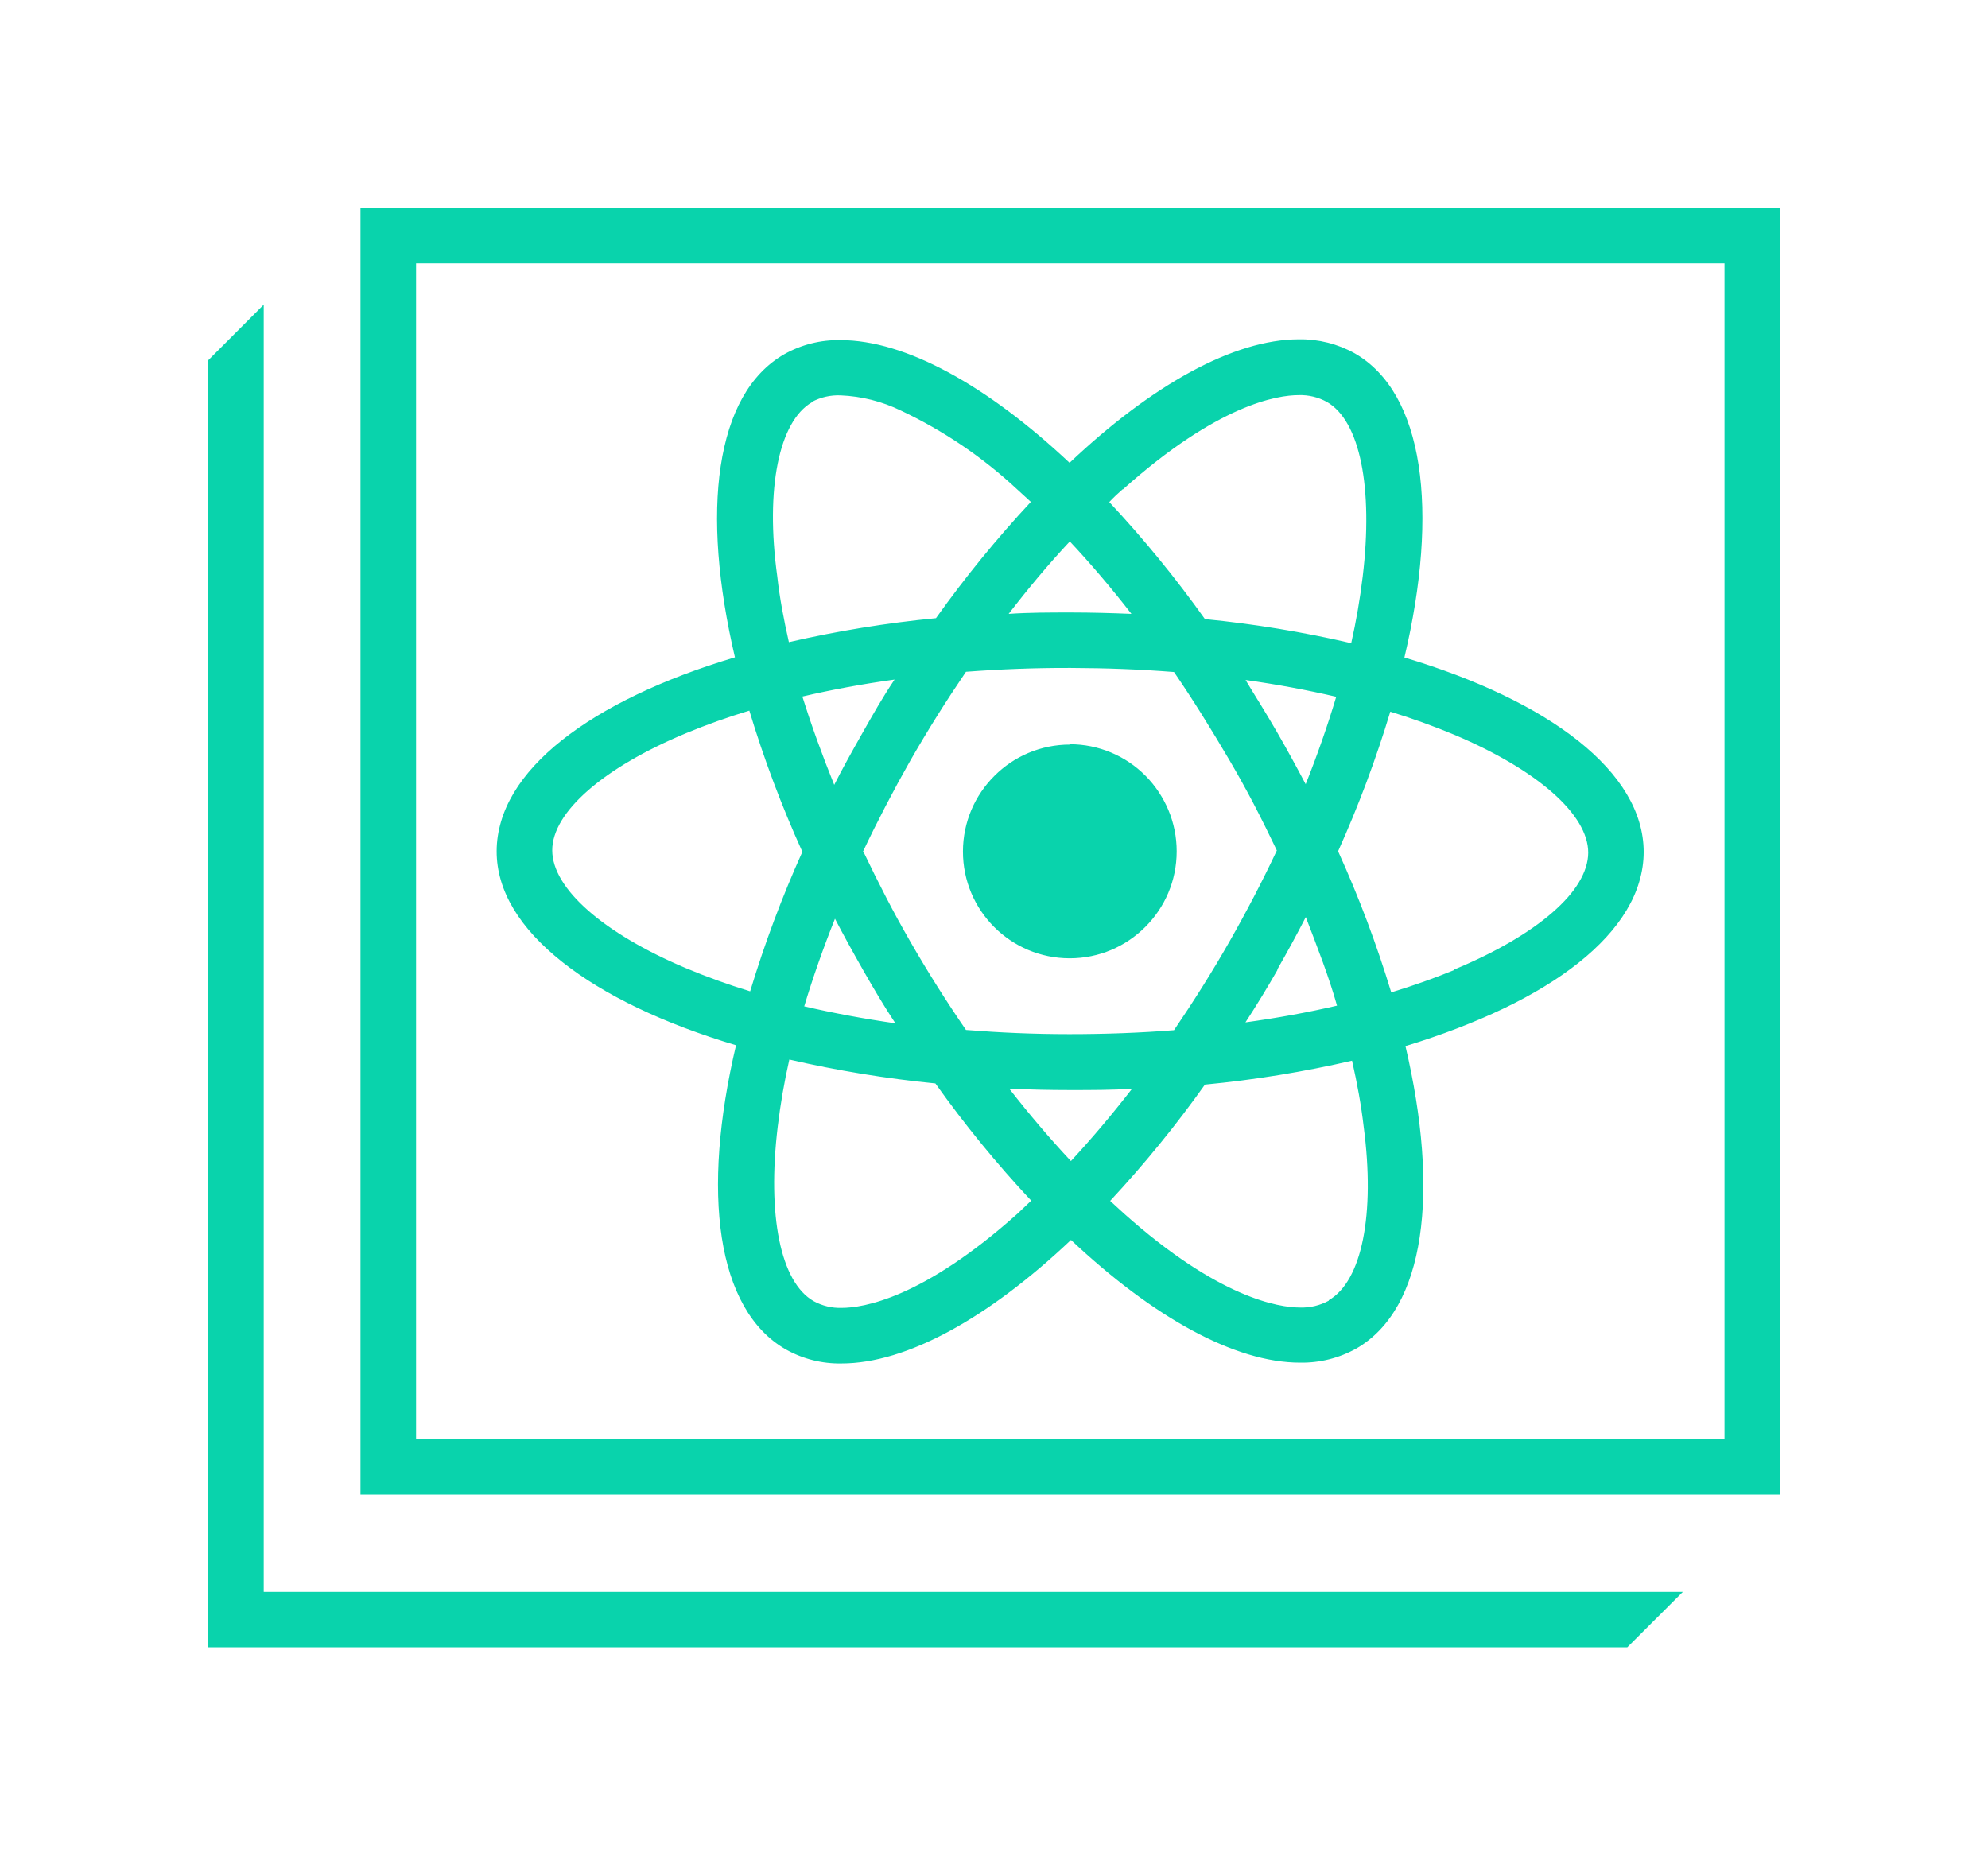
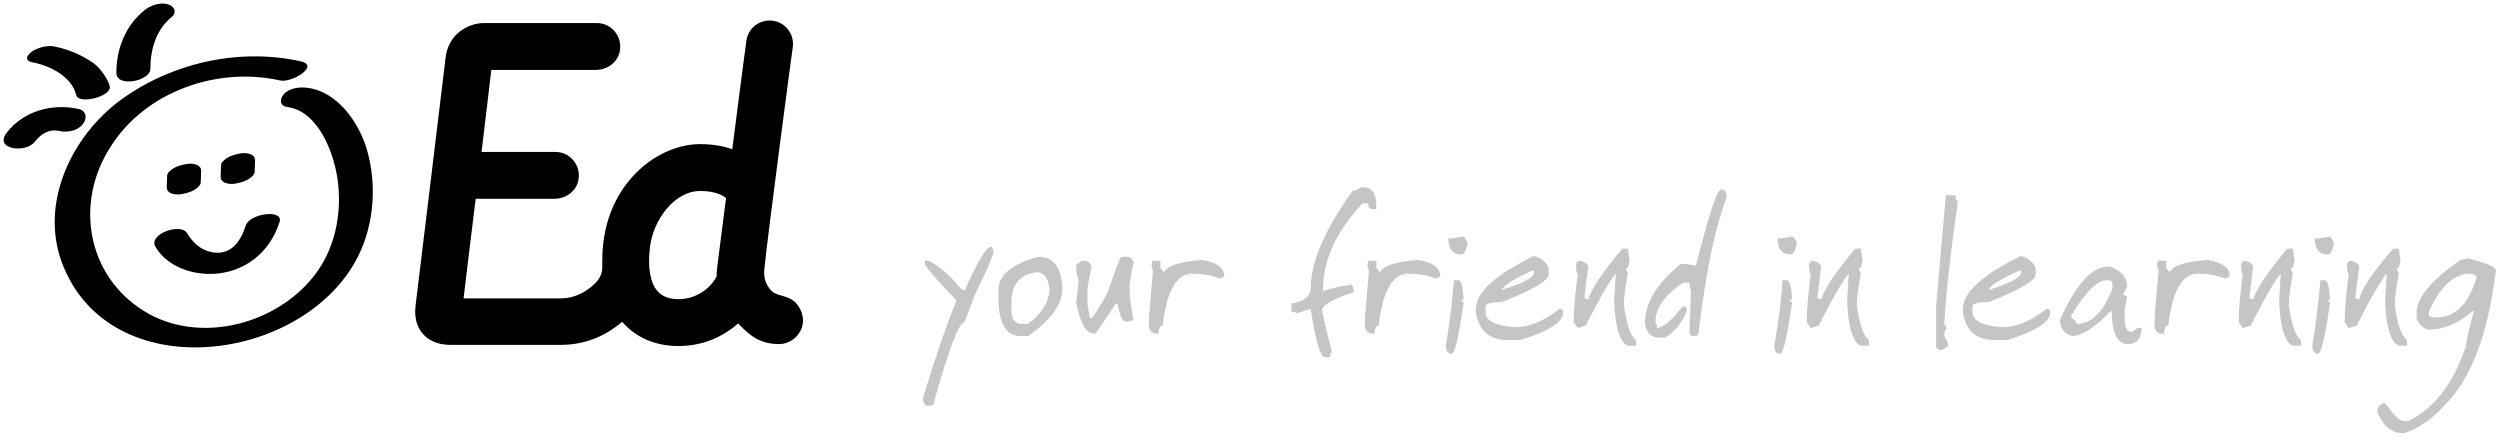
- <svg xmlns="http://www.w3.org/2000/svg" viewBox="0 0 170.96 159.93">
-   <defs>
-     <style>.cls-1{fill:#09d3ac;}</style>
-   </defs>
-   <path class="cls-1" d="M141.35,73.27c0-6.89-8.11-13-20.58-16.73,3-12.67,1.69-22.75-4.28-26.16a9.55,9.55,0,0,0-4.79-1.2c-5.57,0-12.61,3.89-19.72,10.62-7.11-6.68-14.13-10.55-19.69-10.55a9.46,9.46,0,0,0-4.86,1.22c-5.94,3.42-7.17,13.44-4.21,26.05-12.41,3.71-20.48,9.77-20.5,16.63s8.12,13,20.59,16.72c-3,12.68-1.7,22.75,4.28,26.16a9.41,9.41,0,0,0,4.78,1.2c5.58,0,12.62-3.89,19.73-10.62,7.1,6.68,14.12,10.55,19.69,10.55a9.59,9.59,0,0,0,4.86-1.22c5.94-3.42,7.16-13.44,4.21-26C133.27,86.18,141.34,80.12,141.35,73.27ZM96.56,42.06c8.19-7.33,13.31-8.12,15.13-8.12h0a4.71,4.71,0,0,1,2.42.58c2.86,1.63,4,7.38,3.09,15a56.73,56.73,0,0,1-1,5.79,97.7,97.7,0,0,0-12.58-2.07,98.47,98.47,0,0,0-8.24-10.08C95.75,42.79,96.15,42.42,96.56,42.06ZM71.77,78.94c.78,1.5,1.61,3,2.47,4.51S76,86.49,77,88c-2.71-.39-5.34-.88-7.84-1.46C69.86,84,70.75,81.5,71.77,78.94ZM69,59.9c2.53-.59,5.18-1.08,7.93-1.46-1,1.48-1.86,3-2.76,4.59s-1.69,3-2.46,4.52Q70.18,63.65,69,59.9Zm5.21,13.34q1.86-3.93,4.09-7.86c1.5-2.62,3.11-5.17,4.77-7.61,2.91-.22,5.91-.34,9-.33s6,.12,8.89.35c1.66,2.42,3.25,5,4.75,7.55s2.88,5.22,4.12,7.83c-1.23,2.62-2.6,5.25-4.08,7.85s-3.11,5.18-4.77,7.62c-2.91.23-5.91.34-9,.34s-6-.13-8.89-.36c-1.66-2.42-3.26-4.94-4.76-7.55S75.5,75.85,74.25,73.24Zm32.86-14.77c2.72.38,5.35.87,7.84,1.45-.74,2.47-1.62,5-2.64,7.55-.79-1.5-1.61-3-2.48-4.51S108,59.93,107.11,58.47Zm2.76,24.92q1.29-2.27,2.46-4.53c1,2.6,2,5.16,2.7,7.66-2.52.59-5.17,1.07-7.92,1.45Q108.52,85.75,109.87,83.39ZM92,46.56c1.8,1.92,3.57,4,5.3,6.23-1.71-.07-3.46-.12-5.23-.12s-3.58,0-5.33.12C88.45,50.57,90.2,48.48,92,46.56Zm-22.18-12A4.82,4.82,0,0,1,72.29,34a13.11,13.11,0,0,1,5.19,1.31,39.07,39.07,0,0,1,10,6.78l1.17,1.07a98.49,98.49,0,0,0-8.16,10,98.88,98.88,0,0,0-12.65,2.06c-.44-1.94-.8-3.84-1-5.67C65.8,42,67,36.24,69.81,34.6ZM64.53,85.26a58.75,58.75,0,0,1-5.54-2c-7.1-3-11.5-6.85-11.5-10.14S51.91,66,59,63.05a57.63,57.63,0,0,1,5.44-1.94A97.93,97.93,0,0,0,69,73.25,98.72,98.72,0,0,0,64.53,85.26Zm23,19.1c-8.19,7.33-13.31,8.11-15.14,8.11a4.69,4.69,0,0,1-2.42-.58c-2.86-1.63-4-7.38-3.09-15a56.07,56.07,0,0,1,1-5.78,99.51,99.51,0,0,0,12.58,2.06,97.17,97.17,0,0,0,8.24,10.08Zm4.57-4.51c-1.8-1.92-3.57-4-5.31-6.23,1.72.08,3.47.12,5.24.12s3.58,0,5.33-.11C95.63,95.85,93.87,97.93,92.09,99.85Zm22.18,12a4.82,4.82,0,0,1-2.48.59c-1.82,0-7-.8-15.16-8.1l-1.17-1.07a98.44,98.44,0,0,0,8.15-10,97,97,0,0,0,12.66-2.06c.44,1.94.79,3.84,1,5.67C118.27,104.42,117.12,110.18,114.27,111.81Zm10.8-28.44c-1.71.7-3.52,1.35-5.44,1.93a98.54,98.54,0,0,0-4.57-12.14,98.1,98.1,0,0,0,4.49-12,58.75,58.75,0,0,1,5.54,2c7.09,3,11.5,6.85,11.49,10.14S132.17,80.42,125.07,83.37ZM92,82.39a9.18,9.18,0,1,0-9.17-9.19A9.17,9.17,0,0,0,92,82.39ZM31,17.88V128.53H153.07V17.88ZM148.3,123.77H35.78V22.65H148.3Zm-85-33.9c-3,12.68-1.7,22.75,4.28,26.16a9.41,9.41,0,0,0,4.78,1.2c5.58,0,12.62-3.89,19.73-10.62,7.1,6.68,14.12,10.55,19.69,10.55a9.59,9.59,0,0,0,4.86-1.22c5.94-3.42,7.16-13.44,4.21-26,12.41-3.72,20.48-9.78,20.49-16.63s-8.11-13-20.58-16.73c3-12.67,1.69-22.75-4.28-26.16a9.55,9.55,0,0,0-4.79-1.2c-5.57,0-12.61,3.89-19.72,10.62-7.11-6.68-14.13-10.55-19.69-10.55a9.46,9.46,0,0,0-4.86,1.22c-5.94,3.42-7.17,13.44-4.21,26.05-12.41,3.71-20.48,9.77-20.5,16.63S50.84,86.13,63.31,89.87Zm24.21,14.49c-8.19,7.33-13.31,8.11-15.14,8.11a4.69,4.69,0,0,1-2.42-.58c-2.86-1.63-4-7.38-3.09-15a56.07,56.07,0,0,1,1-5.78,99.51,99.51,0,0,0,12.58,2.06,97.17,97.17,0,0,0,8.24,10.08Zm24.79-36.89c-.79-1.5-1.61-3-2.48-4.51s-1.8-3-2.72-4.49c2.72.38,5.35.87,7.84,1.45C114.21,62.39,113.33,64.92,112.31,67.47Zm2.72,19c-2.52.59-5.17,1.07-7.92,1.45q1.41-2.22,2.76-4.58t2.46-4.53C113.37,81.46,114.28,84,115,86.52Zm-5.21-13.35c-1.23,2.62-2.6,5.25-4.08,7.85s-3.11,5.18-4.77,7.62c-2.91.23-5.91.34-9,.34s-6-.13-8.89-.36c-1.66-2.42-3.26-4.94-4.76-7.55s-2.87-5.22-4.12-7.83q1.86-3.93,4.09-7.86c1.5-2.62,3.11-5.17,4.77-7.61,2.91-.22,5.91-.34,9-.33s6,.12,8.89.35c1.66,2.42,3.25,5,4.75,7.55S108.58,70.56,109.82,73.17ZM77,88c-2.71-.39-5.34-.88-7.84-1.46.74-2.46,1.63-5,2.65-7.55.78,1.5,1.61,3,2.47,4.51S76,86.49,77,88ZM74.21,63c-.87,1.5-1.69,3-2.46,4.52Q70.18,63.65,69,59.9c2.53-.59,5.18-1.08,7.93-1.46C76,59.92,75.11,61.45,74.21,63ZM92.09,99.85c-1.8-1.92-3.57-4-5.31-6.23,1.72.08,3.47.12,5.24.12s3.58,0,5.33-.11C95.63,95.85,93.87,97.93,92.09,99.85Zm22.18,12a4.82,4.82,0,0,1-2.48.59c-1.82,0-7-.8-15.16-8.1l-1.17-1.07a98.44,98.44,0,0,0,8.15-10,97,97,0,0,0,12.66-2.06c.44,1.94.79,3.84,1,5.67C118.27,104.42,117.12,110.18,114.27,111.81Zm5.28-50.66a58.75,58.75,0,0,1,5.54,2c7.09,3,11.5,6.85,11.49,10.14s-4.41,7.16-11.51,10.11c-1.71.7-3.52,1.35-5.44,1.93a98.54,98.54,0,0,0-4.57-12.14A98.1,98.1,0,0,0,119.55,61.15Zm-23-19.09c8.19-7.33,13.31-8.12,15.13-8.12h0a4.71,4.71,0,0,1,2.42.58c2.86,1.63,4,7.38,3.09,15a56.73,56.73,0,0,1-1,5.79,97.7,97.7,0,0,0-12.58-2.07,98.47,98.47,0,0,0-8.24-10.08C95.75,42.79,96.15,42.42,96.56,42.06ZM92,46.56c1.8,1.92,3.57,4,5.3,6.23-1.71-.07-3.46-.12-5.23-.12s-3.58,0-5.33.12C88.45,50.57,90.2,48.48,92,46.56Zm-22.18-12A4.82,4.82,0,0,1,72.29,34a13.11,13.11,0,0,1,5.19,1.31,39.07,39.07,0,0,1,10,6.78l1.17,1.07a98.49,98.49,0,0,0-8.16,10,98.88,98.88,0,0,0-12.65,2.06c-.44-1.94-.8-3.84-1-5.67C65.8,42,67,36.24,69.81,34.6ZM59,63.05a57.63,57.63,0,0,1,5.44-1.94A97.93,97.93,0,0,0,69,73.25a98.72,98.72,0,0,0-4.49,12,58.75,58.75,0,0,1-5.54-2c-7.1-3-11.5-6.85-11.5-10.14S51.91,66,59,63.05Zm33,1a9.18,9.18,0,1,0,9.17,9.19A9.17,9.17,0,0,0,92,64Zm0,0a9.18,9.18,0,1,0,9.17,9.19A9.17,9.17,0,0,0,92,64Zm0,0a9.18,9.18,0,1,0,9.17,9.19A9.17,9.17,0,0,0,92,64Zm49.35,9.24c0-6.89-8.11-13-20.58-16.73,3-12.67,1.69-22.75-4.28-26.16a9.55,9.55,0,0,0-4.79-1.2c-5.57,0-12.61,3.89-19.72,10.62-7.11-6.68-14.13-10.55-19.69-10.55a9.46,9.46,0,0,0-4.86,1.22c-5.94,3.42-7.17,13.44-4.21,26.05-12.41,3.71-20.48,9.77-20.5,16.63s8.12,13,20.59,16.72c-3,12.68-1.7,22.75,4.28,26.16a9.41,9.41,0,0,0,4.78,1.2c5.58,0,12.62-3.89,19.73-10.62,7.1,6.68,14.12,10.55,19.69,10.55a9.59,9.59,0,0,0,4.86-1.22c5.94-3.42,7.16-13.44,4.21-26C133.27,86.18,141.34,80.12,141.35,73.27ZM96.56,42.06c8.19-7.33,13.31-8.12,15.13-8.12h0a4.71,4.71,0,0,1,2.42.58c2.86,1.63,4,7.38,3.09,15a56.73,56.73,0,0,1-1,5.79,97.7,97.7,0,0,0-12.58-2.07,98.47,98.47,0,0,0-8.24-10.08C95.75,42.79,96.15,42.42,96.56,42.06ZM71.77,78.94c.78,1.5,1.61,3,2.47,4.51S76,86.49,77,88c-2.71-.39-5.34-.88-7.84-1.46C69.86,84,70.75,81.5,71.77,78.94ZM69,59.9c2.53-.59,5.18-1.08,7.93-1.46-1,1.48-1.86,3-2.76,4.59s-1.69,3-2.46,4.52Q70.18,63.65,69,59.9Zm5.21,13.34q1.86-3.93,4.09-7.86c1.5-2.62,3.11-5.17,4.77-7.61,2.91-.22,5.91-.34,9-.33s6,.12,8.89.35c1.66,2.42,3.25,5,4.75,7.55s2.88,5.22,4.12,7.83c-1.23,2.62-2.6,5.25-4.08,7.85s-3.11,5.18-4.77,7.62c-2.91.23-5.91.34-9,.34s-6-.13-8.89-.36c-1.66-2.42-3.26-4.94-4.76-7.55S75.5,75.85,74.25,73.24Zm32.86-14.77c2.72.38,5.35.87,7.84,1.45-.74,2.47-1.62,5-2.64,7.55-.79-1.5-1.61-3-2.48-4.51S108,59.93,107.11,58.47Zm2.76,24.92q1.29-2.27,2.46-4.53c1,2.6,2,5.16,2.7,7.66-2.52.59-5.17,1.07-7.92,1.45Q108.52,85.75,109.87,83.39ZM92,46.56c1.8,1.92,3.57,4,5.3,6.23-1.71-.07-3.46-.12-5.23-.12s-3.58,0-5.33.12C88.45,50.57,90.2,48.48,92,46.56Zm-22.18-12A4.82,4.82,0,0,1,72.29,34a13.11,13.11,0,0,1,5.19,1.31,39.07,39.07,0,0,1,10,6.78l1.17,1.07a98.49,98.49,0,0,0-8.16,10,98.88,98.88,0,0,0-12.65,2.06c-.44-1.94-.8-3.84-1-5.67C65.8,42,67,36.24,69.81,34.6ZM64.53,85.26a58.75,58.75,0,0,1-5.54-2c-7.1-3-11.5-6.85-11.5-10.14S51.91,66,59,63.05a57.63,57.63,0,0,1,5.44-1.94A97.93,97.93,0,0,0,69,73.25,98.72,98.72,0,0,0,64.53,85.26Zm23,19.1c-8.19,7.33-13.31,8.11-15.14,8.11a4.69,4.69,0,0,1-2.42-.58c-2.86-1.63-4-7.38-3.09-15a56.07,56.07,0,0,1,1-5.78,99.51,99.51,0,0,0,12.58,2.06,97.17,97.17,0,0,0,8.24,10.08Zm4.57-4.51c-1.8-1.92-3.57-4-5.31-6.23,1.72.08,3.47.12,5.24.12s3.58,0,5.33-.11C95.63,95.85,93.87,97.93,92.09,99.85Zm22.18,12a4.82,4.82,0,0,1-2.48.59c-1.82,0-7-.8-15.16-8.1l-1.17-1.07a98.44,98.44,0,0,0,8.15-10,97,97,0,0,0,12.66-2.06c.44,1.94.79,3.84,1,5.67C118.27,104.42,117.12,110.18,114.27,111.81Zm10.8-28.44c-1.71.7-3.52,1.35-5.44,1.93a98.54,98.54,0,0,0-4.57-12.14,98.1,98.1,0,0,0,4.49-12,58.75,58.75,0,0,1,5.54,2c7.09,3,11.5,6.85,11.49,10.14S132.17,80.42,125.07,83.37ZM92,82.39a9.18,9.18,0,1,0-9.17-9.19A9.17,9.17,0,0,0,92,82.39Zm-69.32,54.5V26.2L17.89,31V141.66H139.94l4.78-4.77Z" />
+ <svg xmlns="http://www.w3.org/2000/svg" role="img" viewBox="0 0 187 33">
+   <g id="logoIcon">
+     <path d="M57.784,21.822 C57.112,21.209 57.142,20.479 57.171,20.157 C57.434,17.47 59.274,3.652 59.303,3.506 C59.42,2.542 58.748,1.665 57.784,1.548 C56.82,1.431 55.944,2.103 55.827,3.067 C55.769,3.418 55.33,6.836 54.775,11.16 C54.103,10.926 53.315,10.78 52.38,10.78 C49.254,10.78 45.69,13.526 45.135,18.112 C45.047,18.755 45.047,19.369 45.047,19.894 C45.076,20.362 44.901,20.8 44.58,21.121 C44.054,21.676 43.148,22.319 41.921,22.319 L34.676,22.319 C34.852,20.829 35.202,17.908 35.582,14.87 L41.483,14.87 C42.447,14.87 43.294,14.139 43.294,13.175 C43.324,12.182 42.535,11.364 41.542,11.364 L36.02,11.364 C36.342,8.647 36.634,6.252 36.751,5.229 L44.58,5.229 C45.544,5.229 46.391,4.499 46.391,3.535 C46.42,2.542 45.631,1.724 44.638,1.724 L36.225,1.724 C34.939,1.724 33.537,2.6 33.333,4.294 C33.245,5.083 31.142,22.378 31.083,22.874 C31.054,23.196 30.937,24.189 31.638,24.978 C31.96,25.357 32.602,25.796 33.683,25.796 L41.951,25.796 C43.996,25.796 45.515,24.948 46.537,24.072 L46.566,24.101 C47.589,25.27 49.049,25.883 50.744,25.883 C52.584,25.883 54.103,25.182 55.213,24.189 C56.207,25.27 57.025,25.737 58.281,25.737 C59.654,25.737 60.764,24.072 59.537,22.67 C59.011,22.085 58.193,22.173 57.784,21.822 Z M50.744,22.378 C50.043,22.378 49.546,22.173 49.196,21.793 C48.64,21.18 48.436,20.011 48.611,18.521 C48.845,16.476 50.422,14.285 52.38,14.285 C53.431,14.285 54.016,14.578 54.308,14.811 C53.957,17.499 53.694,19.661 53.636,20.099 C53.607,20.274 53.607,20.449 53.607,20.654 C53.344,21.267 52.321,22.378 50.744,22.378 Z" />
+     <g transform="translate(4.089888, 4.089888)">
+       <path d="M18.404,0.497 C13.789,-0.526 8.735,0.613 4.937,3.389 C1.285,6.076 -1.11,11.043 0.526,15.512 C4.031,25.007 18.667,23.108 22.699,15.074 C23.897,12.679 24.101,9.728 23.371,7.157 C22.787,5.112 21.18,2.775 18.93,2.483 C18.346,2.396 17.557,2.483 17.148,2.951 C16.827,3.301 16.798,3.827 17.411,3.915 C19.719,4.236 20.858,7.303 21.151,9.261 C21.501,11.627 21.063,14.169 19.69,16.155 C16.915,20.128 10.867,21.793 6.661,19.164 C2.396,16.506 1.49,11.043 4.178,6.894 C6.778,2.746 12.182,0.876 16.856,1.928 C17.733,2.133 19.865,0.818 18.404,0.497 L18.404,0.497 Z" />
+     </g>
+     <g transform="translate(12.26966, 11.97753)">
+       <path d="M0.234,1.169 C0.234,1.431 0.204,1.724 0.204,1.987 C0.204,2.22 0.263,2.337 0.467,2.454 C0.701,2.571 1.052,2.6 1.315,2.542 C1.636,2.483 1.987,2.396 2.279,2.22 C2.454,2.103 2.746,1.899 2.746,1.665 C2.746,1.402 2.775,1.11 2.775,0.847 C2.775,0.613 2.717,0.497 2.512,0.38 C2.279,0.263 1.928,0.234 1.665,0.292 C1.344,0.351 0.993,0.438 0.701,0.613 C0.526,0.73 0.234,0.935 0.234,1.169 L0.234,1.169 Z" />
+     </g>
+     <g transform="translate(16.35955, 11.39326)">
+       <path d="M0.175,0.964 C0.175,1.227 0.146,1.519 0.146,1.782 C0.146,2.016 0.204,2.133 0.409,2.249 C0.643,2.366 0.993,2.396 1.256,2.337 C1.578,2.279 1.928,2.191 2.22,2.016 C2.396,1.899 2.688,1.694 2.688,1.461 C2.688,1.198 2.717,0.906 2.717,0.643 C2.717,0.409 2.658,0.292 2.454,0.175 C2.22,0.058 1.87,0.029 1.607,0.088 C1.285,0.146 0.935,0.234 0.643,0.409 C0.467,0.526 0.175,0.73 0.175,0.964 L0.175,0.964 Z" />
+     </g>
+     <g transform="translate(11.39326, 15.77528)">
+       <path d="M0.234,2.688 C1.198,4.324 3.389,4.937 5.2,4.645 C7.333,4.294 8.881,2.834 9.524,0.818 C9.816,-0.146 7.274,0.175 6.982,1.11 C6.602,2.308 5.872,3.33 4.499,3.097 C3.652,2.951 3.038,2.396 2.6,1.665 C2.133,0.876 -0.321,1.724 0.234,2.688 L0.234,2.688 Z" />
+     </g>
+     <g transform="translate(0, 7.88764)">
+       <path d="M5.872,0.263 C3.915,-0.175 1.753,0.409 0.497,2.045 C-0.467,3.301 1.928,3.593 2.6,2.717 C3.038,2.162 3.622,1.753 4.382,1.899 C4.996,2.045 5.755,1.928 6.164,1.431 C6.544,1.022 6.485,0.38 5.872,0.263 L5.872,0.263 Z" />
+     </g>
+     <g transform="translate(1.752809, 3.213483)">
+       <path d="M6.456,3.243 C6.31,2.658 5.726,1.87 5.258,1.519 C4.382,0.906 3.36,0.467 2.308,0.263 C1.753,0.146 0.935,0.38 0.526,0.73 C0.117,1.081 0.204,1.373 0.73,1.461 C1.957,1.694 3.622,2.512 3.944,3.885 C4.09,4.645 6.631,4.002 6.456,3.243 L6.456,3.243 Z" />
+     </g>
+     <g transform="translate(8.47191, 0)">
+       <path d="M2.775,5.171 C2.775,3.71 3.184,2.249 4.353,1.285 C4.791,0.935 4.587,0.467 4.09,0.321 C3.506,0.146 2.746,0.409 2.308,0.789 C0.906,1.928 0.234,3.652 0.234,5.434 C0.204,6.573 2.746,6.076 2.775,5.171 L2.775,5.171 Z" />
+     </g>
+   </g>
+   <g id="logoText-0" transform="translate(69, 14)" fill="#C4C5C5">
+     <path d="M5.204,4.478 L5.325,4.781 C5.325,5.023 4.841,6.172 3.873,8.169 L3.147,10.106 C2.723,10.106 1.997,12.042 0.908,15.915 C0.908,16.157 0.787,16.338 0.605,16.338 L0.182,16.338 C0.182,16.217 0.121,16.096 0,15.915 C0.847,13.071 1.694,10.59 2.542,8.472 C1.392,7.262 0.545,6.354 0.182,5.809 L0.182,5.507 L0.484,5.507 C1.271,5.93 2.057,6.596 2.844,7.564 L3.147,7.746 C4.115,5.567 4.781,4.478 5.083,4.478 L5.204,4.478 Z" id="Shape1" />
+     <path d="M8.714,5.204 C9.743,5.204 10.348,5.93 10.469,7.443 L10.469,7.564 C10.469,8.774 9.622,9.924 7.927,11.134 L7.322,11.134 C6.233,11.134 5.688,10.166 5.688,8.29 L5.688,7.564 C5.749,6.535 6.777,5.688 8.714,5.204 Z M6.656,9.198 C6.656,9.743 6.838,10.106 7.262,10.227 L7.867,10.227 C8.774,9.622 9.319,8.835 9.501,7.867 C9.501,6.959 9.198,6.475 8.653,6.354 C7.322,6.475 6.656,7.262 6.656,8.593 L6.656,9.198 Z" id="Shape2" />
+     <path d="M15.068,5.204 L15.37,5.204 C15.491,5.204 15.673,5.325 15.794,5.628 C15.612,6.414 15.491,7.08 15.491,7.564 C15.491,8.23 15.612,9.016 15.794,9.924 L15.491,10.045 L15.189,10.045 C14.947,10.045 14.765,9.622 14.584,8.714 L14.463,8.714 L12.95,10.953 L12.829,10.953 C12.224,10.953 11.8,10.166 11.497,8.593 C11.618,7.746 11.679,7.201 11.679,6.959 C11.497,6.414 11.497,6.051 11.497,5.809 L11.921,5.507 L12.224,5.507 C12.345,5.507 12.526,5.628 12.647,5.93 C12.466,6.898 12.345,7.443 12.345,7.564 L12.345,8.774 L12.526,9.803 L12.647,9.803 C12.768,9.682 13.192,9.077 13.797,7.988 C13.978,7.443 14.281,6.656 14.705,5.507 C14.765,5.265 14.886,5.204 15.068,5.204 Z" id="Shape3" />
+     <path d="M17.186,5.507 L17.791,5.507 C17.791,5.93 17.791,6.112 17.851,6.112 L18.093,6.354 C18.275,5.87 19.243,5.567 20.937,5.446 C22.027,5.628 22.571,6.051 22.571,6.656 L22.269,6.838 C21.603,6.596 20.937,6.475 20.332,6.475 C19.062,6.354 18.275,7.685 17.972,10.348 C17.791,10.348 17.67,10.529 17.67,10.953 L17.367,10.953 C17.246,10.953 17.065,10.832 16.944,10.529 L16.944,9.924 C16.944,9.561 17.065,8.29 17.246,6.233 L17.125,5.93 C17.186,5.749 17.186,5.567 17.186,5.507 Z" id="Shape" />
+     <path d="M32.798,0 L32.919,0 C33.585,0 33.948,0.424 33.948,1.331 L33.948,1.634 L33.645,1.634 C33.464,1.634 33.343,1.513 33.343,1.21 L32.919,1.21 C30.922,3.328 29.954,5.507 29.954,7.746 L30.075,7.746 C30.983,7.443 31.709,7.322 32.132,7.322 L32.253,7.625 L32.253,7.867 C30.68,8.351 29.893,8.835 29.893,9.198 C29.893,9.319 30.135,10.408 30.619,12.284 C30.498,12.466 30.498,12.647 30.498,12.708 L30.075,12.708 C29.772,12.708 29.409,11.497 29.046,9.137 C28.865,9.137 28.502,9.258 28.017,9.44 C27.836,9.319 27.654,9.319 27.594,9.319 L27.594,8.714 C28.562,8.532 29.046,8.169 29.046,7.504 C29.046,5.628 30.075,3.207 32.193,0.242 C32.374,0.303 32.556,0.182 32.798,0 Z" id="Shape4" />
+     <path d="M33.343,5.507 L33.948,5.507 C33.948,5.93 33.948,6.112 34.008,6.112 L34.25,6.354 C34.432,5.87 35.4,5.567 37.094,5.446 C38.184,5.628 38.728,6.051 38.728,6.656 L38.426,6.838 C37.76,6.596 37.094,6.475 36.489,6.475 C35.218,6.354 34.432,7.685 34.129,10.348 C33.948,10.348 33.827,10.529 33.827,10.953 L33.524,10.953 C33.403,10.953 33.222,10.832 33.101,10.529 L33.101,9.924 C33.101,9.561 33.222,8.29 33.403,6.233 L33.282,5.93 C33.282,5.749 33.343,5.567 33.343,5.507 Z" id="Shape12" />
+     <path d="M39.757,6.959 L40.059,6.959 C40.302,6.959 40.423,7.443 40.483,8.411 L40.302,8.411 C40.302,8.532 40.362,8.593 40.483,8.593 C40.12,11.195 39.817,12.466 39.575,12.466 C39.333,12.466 39.152,12.284 39.152,11.861 C39.454,10.045 39.636,8.411 39.757,6.959 Z M40.483,3.691 L40.786,4.115 C40.665,4.72 40.544,5.023 40.362,5.023 L40.241,5.023 C39.636,5.023 39.333,4.599 39.333,3.812 C39.394,3.873 39.817,3.812 40.483,3.691 Z" id="Shape13" />
+     <path d="M45.748,5.144 C46.353,5.325 46.716,5.688 46.837,6.051 L46.837,6.535 C46.837,6.959 45.687,7.685 43.327,8.593 C42.541,8.593 42.117,8.714 42.117,8.895 L42.117,9.379 C42.117,9.985 42.843,10.348 44.235,10.469 L44.356,10.469 C45.445,10.469 46.534,9.985 47.684,9.077 C47.866,9.137 47.926,9.198 47.926,9.379 C47.926,10.106 46.837,10.771 44.719,11.437 L43.811,11.437 C42.419,11.437 41.633,10.771 41.391,9.379 L41.391,9.077 C41.451,7.806 42.904,6.535 45.748,5.144 Z M43.327,7.685 C44.901,7.201 45.687,6.777 45.748,6.414 L45.748,6.233 L45.627,6.233 C44.174,6.898 43.448,7.383 43.327,7.685 Z" id="Shape14" />
+     <path d="M52.344,4.599 L52.767,4.599 L52.888,5.507 C52.828,5.93 52.707,6.112 52.586,6.112 L52.767,6.414 C52.586,7.443 52.465,8.23 52.465,8.774 C52.646,10.227 52.949,11.134 53.372,11.437 L53.372,11.861 L52.767,11.861 C52.162,11.618 51.799,10.469 51.738,8.411 C51.738,8.351 51.799,7.685 51.859,6.475 C51.557,6.777 50.77,8.048 49.621,10.348 C49.257,10.469 49.076,10.529 49.015,10.529 L48.713,10.106 C48.713,9.077 48.834,7.927 49.015,6.535 C48.894,6.354 48.894,6.112 48.894,5.809 C48.894,5.628 49.015,5.507 49.197,5.507 C49.621,5.628 49.802,5.809 49.802,5.93 L49.499,8.29 L49.802,8.411 C49.984,7.685 50.831,6.414 52.344,4.599 Z" id="Shape5" />
+     <path d="M59.726,0.182 C60.029,0.182 60.15,0.363 60.15,0.787 C59.303,2.965 58.637,6.172 58.092,10.529 C58.092,10.953 57.971,11.134 57.79,11.134 L57.669,11.134 C57.487,11.134 57.366,11.013 57.366,10.832 C57.366,10.529 57.427,9.561 57.487,7.867 L57.366,7.141 L56.882,7.141 C55.49,8.109 54.825,9.077 54.825,10.106 C54.946,10.287 54.946,10.469 54.946,10.529 C55.369,10.529 56.035,9.985 56.882,8.895 C57.064,8.956 57.185,9.016 57.185,9.198 C56.882,10.045 56.337,10.771 55.551,11.255 L55.067,11.255 C54.522,11.255 54.159,10.892 54.038,10.227 C54.038,8.653 54.946,7.201 56.701,5.749 L57.124,5.749 L57.85,5.87 C58.818,2.118 59.424,0.182 59.726,0.182 Z" id="Shape6" />
+     <path d="M64.325,6.959 L64.628,6.959 C64.87,6.959 64.991,7.443 65.051,8.411 L64.87,8.411 C64.87,8.532 64.93,8.593 65.051,8.593 C64.688,11.195 64.386,12.466 64.144,12.466 C63.902,12.466 63.72,12.284 63.72,11.861 C64.023,10.045 64.265,8.411 64.325,6.959 Z M65.112,3.691 L65.414,4.115 C65.293,4.72 65.172,5.023 64.991,5.023 L64.87,5.023 C64.265,5.023 63.962,4.599 63.962,3.812 C63.962,3.873 64.386,3.812 65.112,3.691 Z" id="Shape15" />
+     <path d="M69.771,4.599 L70.195,4.599 L70.316,5.507 C70.255,5.93 70.134,6.112 70.013,6.112 L70.195,6.414 C70.013,7.443 69.892,8.23 69.892,8.774 C70.074,10.227 70.376,11.134 70.8,11.437 L70.8,11.861 L70.195,11.861 C69.59,11.618 69.227,10.469 69.166,8.411 C69.166,8.351 69.227,7.685 69.287,6.475 C68.985,6.777 68.198,8.048 67.048,10.348 C66.685,10.469 66.504,10.529 66.443,10.529 L66.141,10.106 C66.141,9.077 66.262,7.927 66.443,6.535 C66.322,6.354 66.322,6.112 66.322,5.809 C66.322,5.628 66.443,5.507 66.625,5.507 C67.048,5.628 67.23,5.809 67.23,5.93 L66.927,8.29 L67.23,8.411 C67.411,7.685 68.258,6.414 69.771,4.599 Z" id="Shape7" />
+     <path d="M76.549,0.605 L77.275,0.605 C77.275,0.908 77.335,1.029 77.456,1.029 C76.972,4.357 76.609,7.383 76.428,10.227 L76.609,10.529 C76.488,10.711 76.428,10.892 76.428,11.134 C76.609,11.437 76.73,11.679 76.73,11.861 L76.307,12.163 L76.125,12.163 C75.944,12.163 75.823,12.042 75.823,11.861 L75.823,8.895 L76.549,0.605 Z" id="Shape16" />
+     <path d="M82.176,5.144 C82.782,5.325 83.145,5.688 83.266,6.051 L83.266,6.535 C83.266,6.959 82.116,7.685 79.756,8.593 C78.969,8.593 78.546,8.714 78.546,8.895 L78.546,9.379 C78.546,9.985 79.272,10.348 80.664,10.469 L80.785,10.469 C81.874,10.469 82.963,9.985 84.113,9.077 C84.294,9.137 84.355,9.198 84.355,9.379 C84.355,10.106 83.266,10.771 81.148,11.437 L80.24,11.437 C78.848,11.437 78.062,10.771 77.819,9.379 L77.819,9.077 C77.88,7.806 79.332,6.535 82.176,5.144 Z M79.756,7.685 C81.329,7.201 82.116,6.777 82.176,6.414 L82.176,6.233 L82.055,6.233 C80.603,6.898 79.816,7.383 79.756,7.685 Z" id="Shape17" />
+     <path d="M88.772,5.93 C89.68,6.233 90.104,6.717 90.104,7.443 L89.801,8.048 L90.104,8.169 L89.922,9.198 L89.922,9.622 C89.922,10.348 90.043,10.771 90.346,10.832 L90.467,10.832 L90.89,10.529 L91.193,10.529 C91.193,11.316 90.83,11.739 90.164,11.739 C89.377,11.739 88.954,10.892 88.954,9.198 C87.744,10.469 86.715,11.134 85.989,11.134 C85.384,10.953 85.081,10.529 85.081,9.924 C86.291,7.262 87.441,5.93 88.772,5.93 Z M85.928,9.803 C86.049,9.803 86.231,9.924 86.352,10.227 C87.441,10.227 88.349,9.319 89.014,7.564 L89.014,7.262 C89.014,7.08 88.893,6.959 88.712,6.959 L88.591,6.959 C87.865,6.959 86.957,7.867 85.928,9.622 L85.928,9.803 Z" id="Shape8" />
+     <path d="M92.403,5.507 L93.008,5.507 C93.008,5.93 93.008,6.112 93.069,6.112 L93.311,6.354 C93.492,5.87 94.461,5.567 96.155,5.446 C97.244,5.628 97.789,6.051 97.789,6.656 L97.486,6.838 C96.821,6.596 96.155,6.475 95.55,6.475 C94.279,6.354 93.492,7.685 93.19,10.348 C93.008,10.348 92.887,10.529 92.887,10.953 L92.585,10.953 C92.464,10.953 92.282,10.832 92.161,10.529 L92.161,9.924 C92.161,9.561 92.282,8.29 92.464,6.233 L92.343,5.93 C92.343,5.749 92.403,5.567 92.403,5.507 Z" id="Shape18" />
+     <path d="M102.085,4.599 L102.509,4.599 L102.63,5.507 C102.569,5.93 102.448,6.112 102.327,6.112 L102.509,6.414 C102.327,7.443 102.206,8.23 102.206,8.774 C102.388,10.227 102.69,11.134 103.114,11.437 L103.114,11.861 L102.509,11.861 C101.904,11.618 101.541,10.469 101.48,8.411 C101.48,8.351 101.541,7.685 101.601,6.475 C101.298,6.777 100.512,8.048 99.362,10.348 C98.999,10.469 98.817,10.529 98.757,10.529 L98.454,10.106 C98.454,9.077 98.575,7.927 98.757,6.535 C98.636,6.354 98.636,6.112 98.636,5.809 C98.636,5.628 98.757,5.507 98.938,5.507 C99.362,5.628 99.544,5.809 99.544,5.93 L99.241,8.29 L99.544,8.411 C99.725,7.685 100.572,6.414 102.085,4.599 Z" id="Shape9" />
+     <path d="M104.566,6.959 L104.869,6.959 C105.111,6.959 105.232,7.443 105.292,8.411 L105.111,8.411 C105.111,8.532 105.171,8.593 105.292,8.593 C104.929,11.195 104.627,12.466 104.385,12.466 C104.143,12.466 103.961,12.284 103.961,11.861 C104.264,10.045 104.445,8.411 104.566,6.959 Z M105.292,3.691 L105.595,4.115 C105.474,4.72 105.353,5.023 105.171,5.023 L105.05,5.023 C104.445,5.023 104.143,4.599 104.143,3.812 C104.203,3.873 104.566,3.812 105.292,3.691 Z" id="Shape19" />
+     <path d="M110.012,4.599 L110.436,4.599 L110.557,5.507 C110.496,5.93 110.375,6.112 110.254,6.112 L110.436,6.414 C110.254,7.443 110.133,8.23 110.133,8.774 C110.315,10.227 110.617,11.134 111.041,11.437 L111.041,11.861 L110.436,11.861 C109.831,11.618 109.468,10.469 109.407,8.411 C109.407,8.351 109.468,7.685 109.528,6.475 C109.226,6.777 108.439,8.048 107.289,10.348 C106.926,10.469 106.745,10.529 106.684,10.529 L106.382,10.106 C106.382,9.077 106.503,7.927 106.684,6.535 C106.563,6.354 106.563,6.112 106.563,5.809 C106.563,5.628 106.684,5.507 106.866,5.507 C107.289,5.628 107.471,5.809 107.471,5.93 L107.168,8.29 L107.471,8.411 C107.592,7.685 108.439,6.414 110.012,4.599 Z" id="Shape10" />
+     <path d="M115.64,5.325 C117.032,5.688 117.697,5.991 117.697,6.233 C117.092,11.074 115.822,14.402 113.825,16.338 C112.977,17.307 111.949,18.033 110.859,18.396 L110.738,18.396 C109.891,18.396 109.226,17.851 108.802,16.762 C108.923,16.338 109.105,16.157 109.407,16.157 C110.012,17.004 110.436,17.428 110.738,17.488 L111.162,17.488 C113.098,16.52 114.551,14.644 115.458,11.861 C115.458,11.618 115.64,10.771 116.064,9.198 C114.914,10.166 113.825,10.65 112.796,10.65 C112.372,10.65 112.07,10.408 111.767,9.924 L111.767,9.319 C111.767,8.29 112.856,6.959 115.035,5.446 L115.64,5.325 Z M112.675,9.622 L112.977,9.743 L113.28,9.743 C114.611,9.743 115.64,8.774 116.245,6.777 L116.245,6.656 L115.943,6.475 L115.519,6.475 C114.43,6.596 113.462,7.564 112.675,9.319 L112.675,9.622 L112.675,9.622 Z" id="Shape11" />
+   </g>
</svg>
